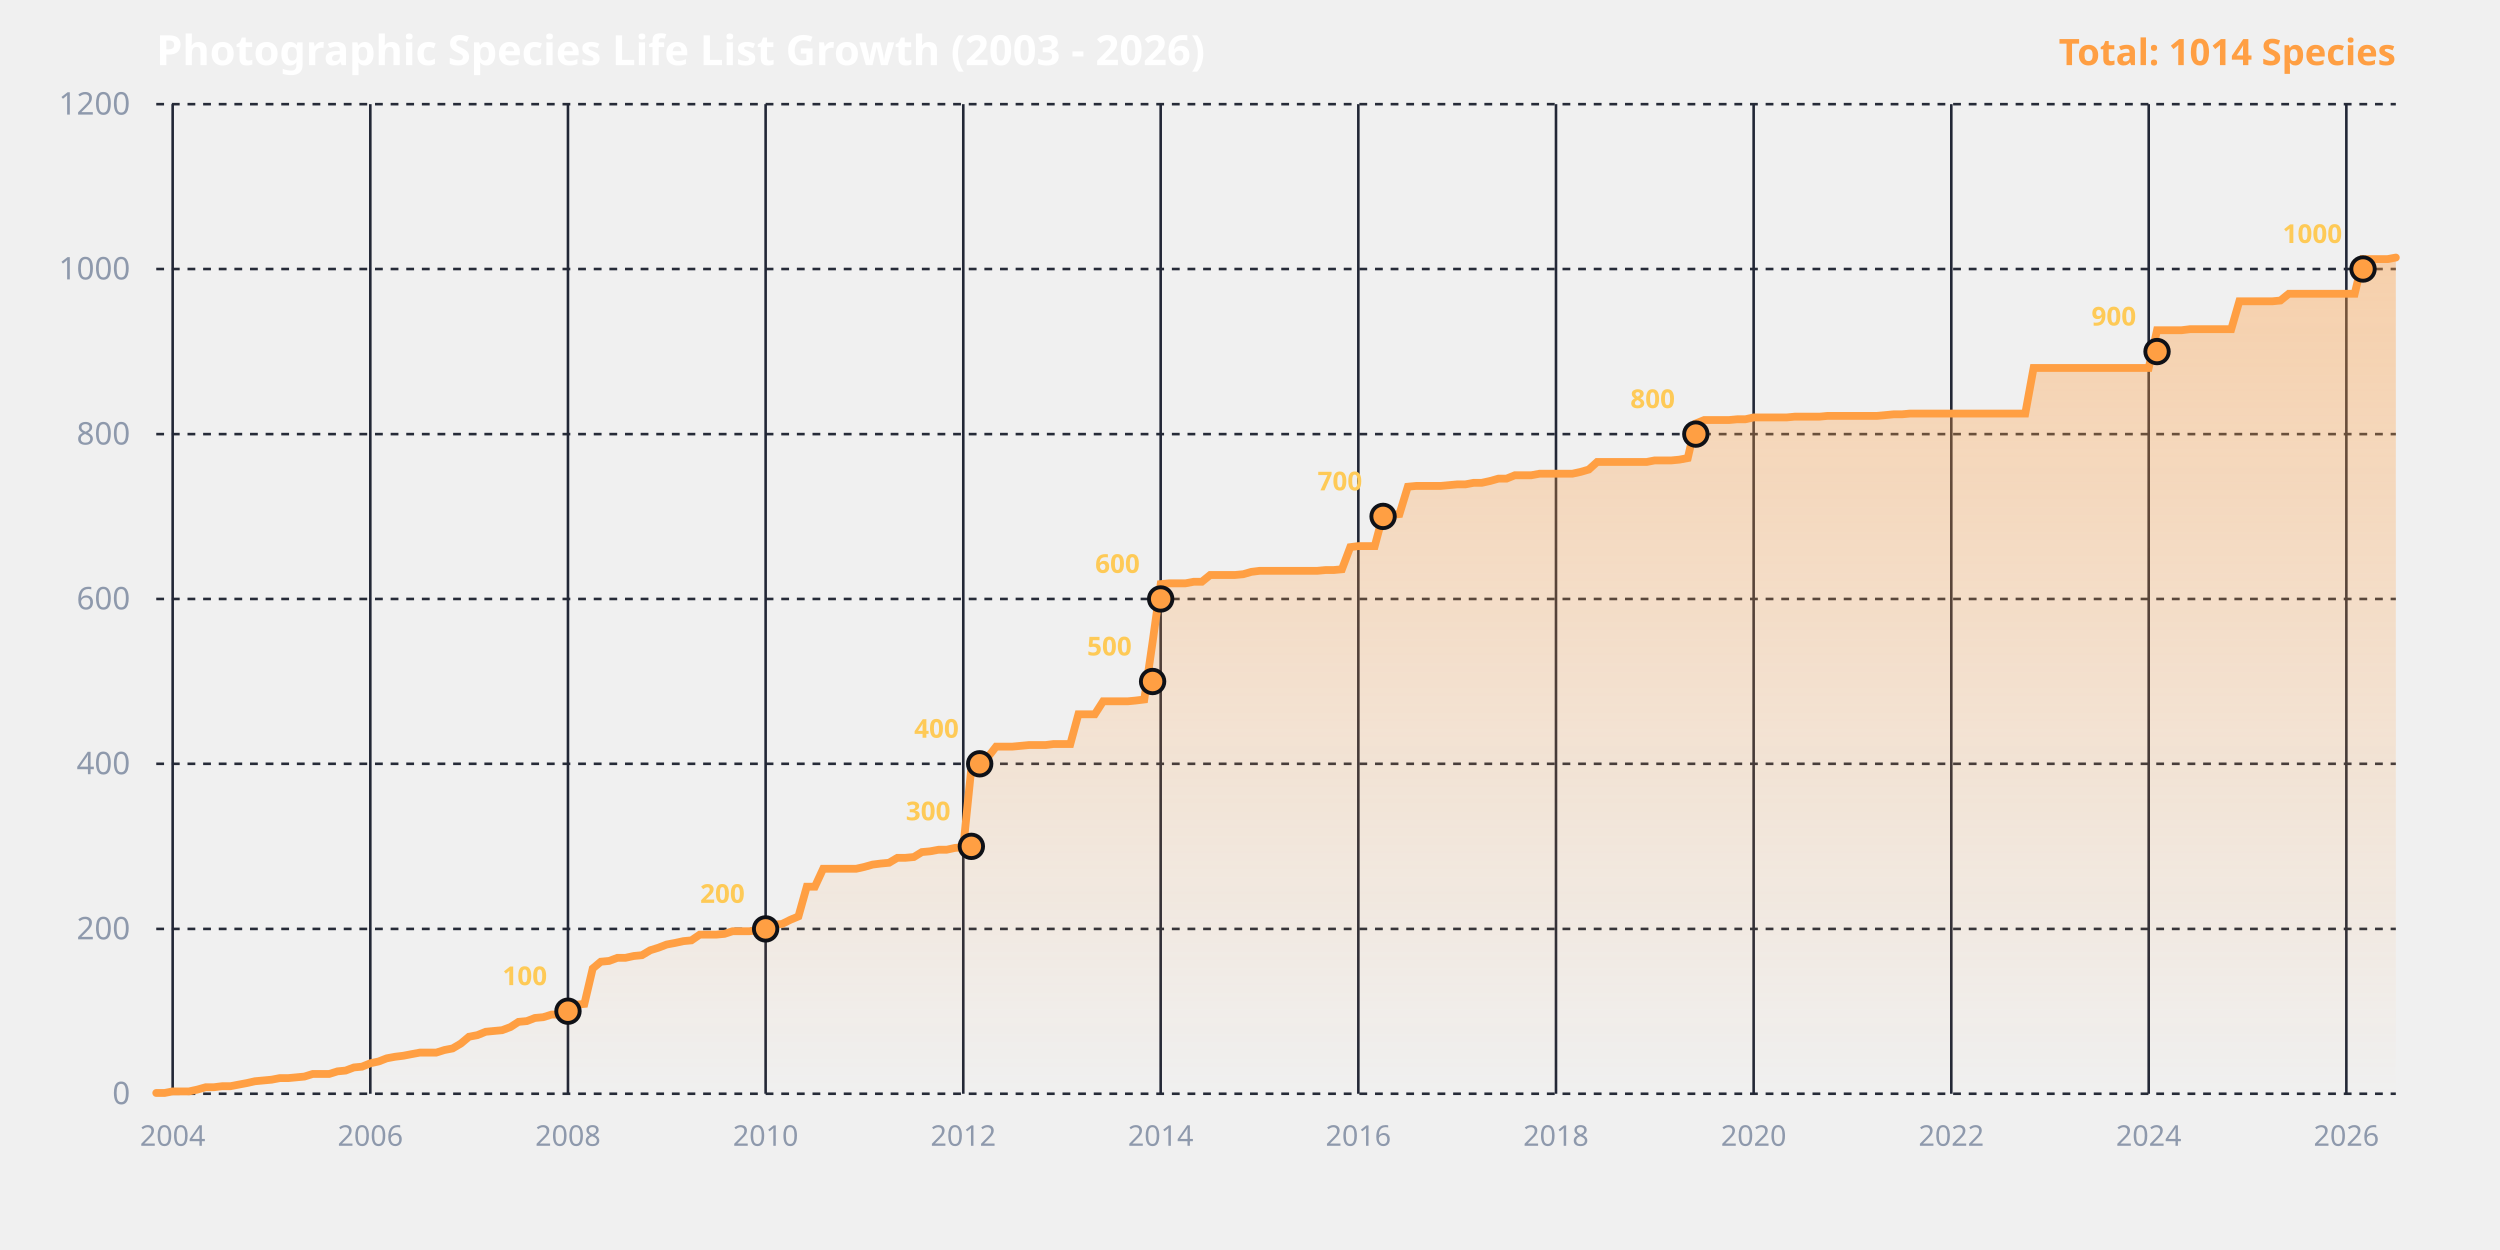
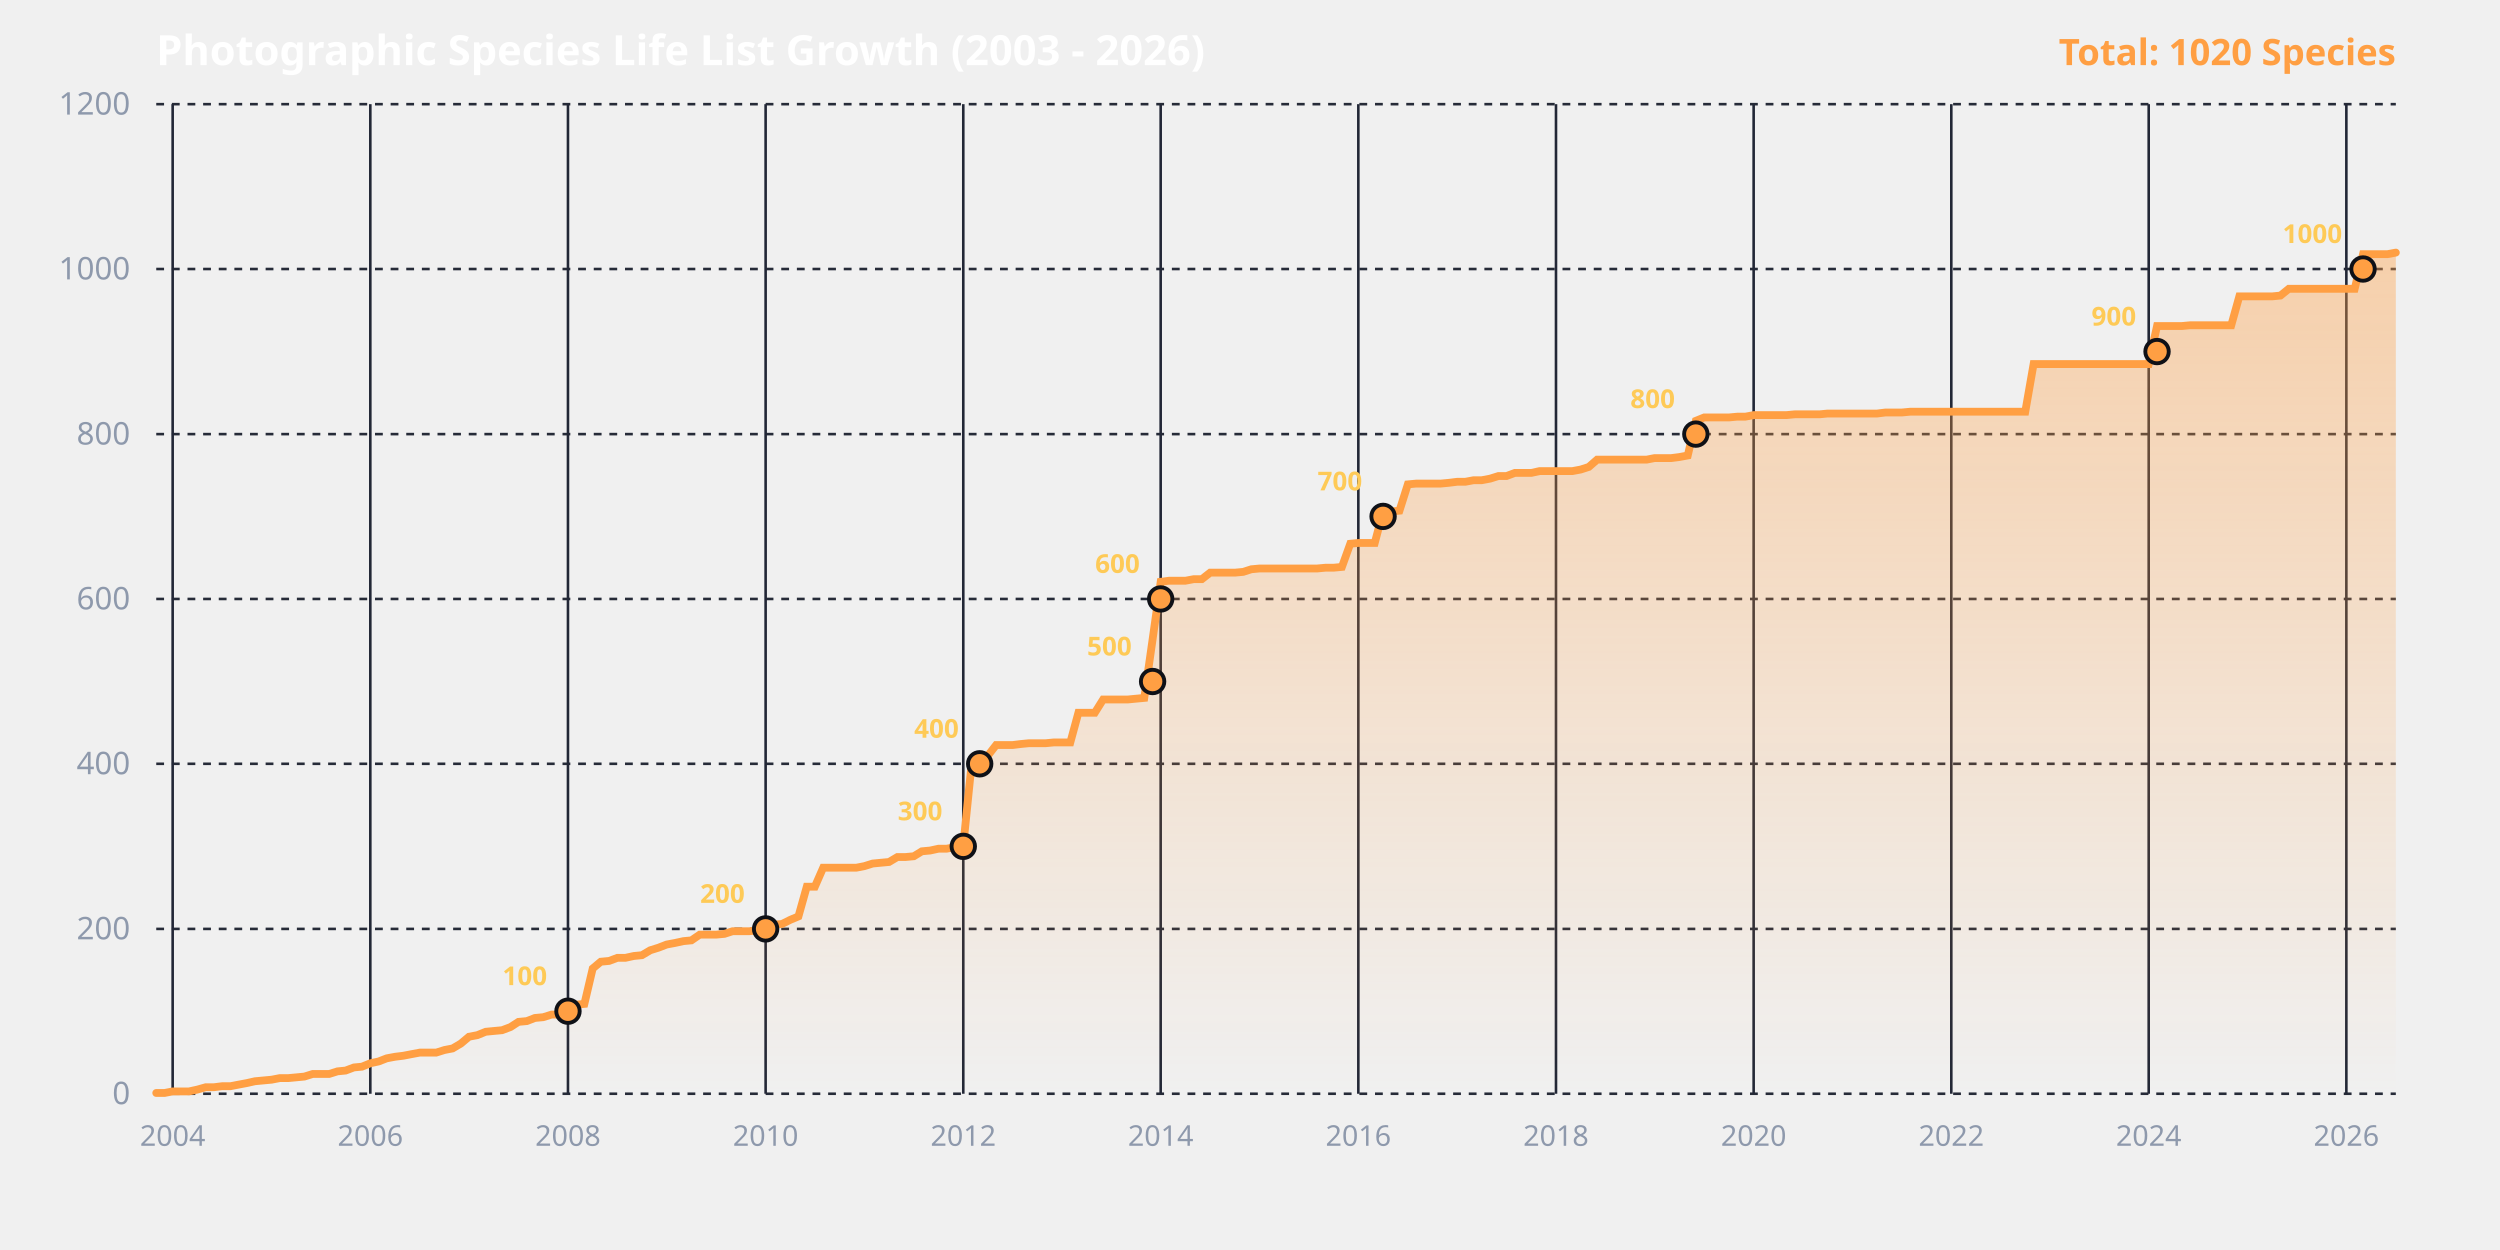
<svg xmlns="http://www.w3.org/2000/svg" viewBox="0 0 960 480" width="100%" height="100%" style="background-color: #0f1117; border-radius: 12px;">
  <defs>
    <linearGradient id="grad" x1="0%" y1="0%" x2="0%" y2="100%">
      <stop offset="0%" stop-color="#ff9f43" stop-opacity="0.4" />
      <stop offset="100%" stop-color="#ff9f43" stop-opacity="0.0" />
    </linearGradient>
  </defs>
  <text x="60" y="25" fill="#ffffff" font-size="16" font-weight="bold" font-family="sans-serif">Photographic Species Life List Growth (2003 - 2026)</text>
-   <text x="920" y="25" fill="#ff9f43" font-size="14" font-weight="bold" text-anchor="end" font-family="sans-serif">Total: 1014 Species</text>
+   <text x="920" y="25" fill="#ff9f43" font-size="14" font-weight="bold" text-anchor="end" font-family="sans-serif">Total: 1020 Species</text>
  <line x1="60" y1="420.0" x2="920" y2="420.0" stroke="#262b38" stroke-dasharray="3,3" />
  <text x="50" y="424.0" fill="#8e99ac" font-size="12" text-anchor="end" font-family="sans-serif">0</text>
  <line x1="60" y1="356.7" x2="920" y2="356.7" stroke="#262b38" stroke-dasharray="3,3" />
  <text x="50" y="360.7" fill="#8e99ac" font-size="12" text-anchor="end" font-family="sans-serif">200</text>
  <line x1="60" y1="293.3" x2="920" y2="293.3" stroke="#262b38" stroke-dasharray="3,3" />
  <text x="50" y="297.3" fill="#8e99ac" font-size="12" text-anchor="end" font-family="sans-serif">400</text>
  <line x1="60" y1="230.0" x2="920" y2="230.0" stroke="#262b38" stroke-dasharray="3,3" />
  <text x="50" y="234.0" fill="#8e99ac" font-size="12" text-anchor="end" font-family="sans-serif">600</text>
  <line x1="60" y1="166.7" x2="920" y2="166.7" stroke="#262b38" stroke-dasharray="3,3" />
  <text x="50" y="170.7" fill="#8e99ac" font-size="12" text-anchor="end" font-family="sans-serif">800</text>
  <line x1="60" y1="103.3" x2="920" y2="103.3" stroke="#262b38" stroke-dasharray="3,3" />
  <text x="50" y="107.3" fill="#8e99ac" font-size="12" text-anchor="end" font-family="sans-serif">1000</text>
  <line x1="60" y1="40.0" x2="920" y2="40.0" stroke="#262b38" stroke-dasharray="3,3" />
  <text x="50" y="44.0" fill="#8e99ac" font-size="12" text-anchor="end" font-family="sans-serif">1200</text>
  <line x1="66.3" y1="40" x2="66.3" y2="420" stroke="#222736" />
  <text x="66.3" y="440" fill="#8e99ac" font-size="11" text-anchor="middle" font-family="sans-serif">2004</text>
  <line x1="142.2" y1="40" x2="142.2" y2="420" stroke="#222736" />
  <text x="142.2" y="440" fill="#8e99ac" font-size="11" text-anchor="middle" font-family="sans-serif">2006</text>
  <line x1="218.1" y1="40" x2="218.1" y2="420" stroke="#222736" />
  <text x="218.1" y="440" fill="#8e99ac" font-size="11" text-anchor="middle" font-family="sans-serif">2008</text>
  <line x1="294.0" y1="40" x2="294.0" y2="420" stroke="#222736" />
  <text x="294.0" y="440" fill="#8e99ac" font-size="11" text-anchor="middle" font-family="sans-serif">2010</text>
  <line x1="369.9" y1="40" x2="369.9" y2="420" stroke="#222736" />
  <text x="369.9" y="440" fill="#8e99ac" font-size="11" text-anchor="middle" font-family="sans-serif">2012</text>
  <line x1="445.7" y1="40" x2="445.7" y2="420" stroke="#222736" />
  <text x="445.7" y="440" fill="#8e99ac" font-size="11" text-anchor="middle" font-family="sans-serif">2014</text>
  <line x1="521.6" y1="40" x2="521.6" y2="420" stroke="#222736" />
  <text x="521.6" y="440" fill="#8e99ac" font-size="11" text-anchor="middle" font-family="sans-serif">2016</text>
  <line x1="597.5" y1="40" x2="597.5" y2="420" stroke="#222736" />
  <text x="597.5" y="440" fill="#8e99ac" font-size="11" text-anchor="middle" font-family="sans-serif">2018</text>
  <line x1="673.4" y1="40" x2="673.4" y2="420" stroke="#222736" />
  <text x="673.4" y="440" fill="#8e99ac" font-size="11" text-anchor="middle" font-family="sans-serif">2020</text>
  <line x1="749.3" y1="40" x2="749.3" y2="420" stroke="#222736" />
  <text x="749.3" y="440" fill="#8e99ac" font-size="11" text-anchor="middle" font-family="sans-serif">2022</text>
  <line x1="825.1" y1="40" x2="825.1" y2="420" stroke="#222736" />
  <text x="825.1" y="440" fill="#8e99ac" font-size="11" text-anchor="middle" font-family="sans-serif">2024</text>
  <line x1="901.0" y1="40" x2="901.0" y2="420" stroke="#222736" />
  <text x="901.0" y="440" fill="#8e99ac" font-size="11" text-anchor="middle" font-family="sans-serif">2026</text>
-   <path d="M 60.0 419.7 L 63.2 419.7 L 66.3 419.1 L 69.5 419.1 L 72.6 419.1 L 75.8 418.4 L 79.0 417.5 L 82.1 417.5 L 85.3 417.1 L 88.5 417.1 L 91.6 416.5 L 94.8 415.9 L 97.9 415.2 L 101.1 414.9 L 104.3 414.6 L 107.4 414.0 L 110.6 414.0 L 113.8 413.7 L 116.9 413.4 L 120.1 412.4 L 123.2 412.4 L 126.4 412.4 L 129.6 411.4 L 132.7 411.1 L 135.9 409.9 L 139.0 409.6 L 142.2 408.3 L 145.4 407.6 L 148.5 406.4 L 151.7 405.8 L 154.9 405.4 L 158.0 404.8 L 161.2 404.2 L 164.3 404.2 L 167.5 404.2 L 170.7 403.2 L 173.8 402.6 L 177.0 400.7 L 180.1 398.1 L 183.3 397.5 L 186.5 396.2 L 189.6 395.9 L 192.8 395.6 L 196.0 394.4 L 199.1 392.4 L 202.3 392.1 L 205.4 390.9 L 208.6 390.6 L 211.8 389.6 L 214.9 389.6 L 218.1 386.4 L 221.2 385.8 L 224.4 385.5 L 227.6 371.9 L 230.7 369.3 L 233.9 369.0 L 237.1 367.8 L 240.2 367.8 L 243.4 367.1 L 246.5 366.8 L 249.7 364.9 L 252.9 363.9 L 256.0 362.7 L 259.2 362.1 L 262.4 361.4 L 265.5 361.1 L 268.7 358.9 L 271.8 358.9 L 275.0 358.9 L 278.2 358.6 L 281.3 357.6 L 284.5 357.6 L 287.6 357.6 L 290.8 357.3 L 294.0 355.1 L 297.1 355.1 L 300.3 354.8 L 303.5 353.2 L 306.6 351.9 L 309.8 340.5 L 312.9 340.5 L 316.1 333.6 L 319.3 333.6 L 322.4 333.6 L 325.6 333.6 L 328.8 333.6 L 331.9 332.9 L 335.1 332.0 L 338.2 331.6 L 341.4 331.3 L 344.6 329.4 L 347.7 329.4 L 350.9 329.1 L 354.0 327.2 L 357.2 326.9 L 360.4 326.3 L 363.5 326.3 L 366.7 325.6 L 369.9 325.3 L 373.0 294.9 L 376.2 291.1 L 379.3 290.8 L 382.5 286.7 L 385.7 286.7 L 388.8 286.7 L 392.0 286.4 L 395.1 286.1 L 398.3 286.1 L 401.5 286.1 L 404.6 285.7 L 407.8 285.7 L 411.0 285.7 L 414.1 274.3 L 417.3 274.3 L 420.4 274.3 L 423.6 269.3 L 426.8 269.3 L 429.9 269.3 L 433.1 269.3 L 436.2 269.0 L 439.4 268.6 L 442.6 246.5 L 445.7 224.3 L 448.9 224.0 L 452.1 224.0 L 455.2 224.0 L 458.4 223.4 L 461.5 223.4 L 464.7 220.8 L 467.9 220.8 L 471.0 220.8 L 474.2 220.8 L 477.4 220.5 L 480.5 219.6 L 483.7 219.2 L 486.8 219.2 L 490.0 219.2 L 493.2 219.2 L 496.3 219.2 L 499.5 219.2 L 502.6 219.2 L 505.8 219.2 L 509.0 218.9 L 512.1 218.9 L 515.3 218.6 L 518.5 210.1 L 521.6 209.7 L 524.8 209.7 L 527.9 209.7 L 531.1 197.7 L 534.3 197.7 L 537.4 197.4 L 540.6 186.9 L 543.8 186.6 L 546.9 186.6 L 550.1 186.6 L 553.2 186.6 L 556.4 186.3 L 559.6 186.0 L 562.7 186.0 L 565.9 185.4 L 569.0 185.4 L 572.2 184.7 L 575.4 183.8 L 578.5 183.8 L 581.7 182.5 L 584.9 182.5 L 588.0 182.5 L 591.2 181.9 L 594.3 181.9 L 597.5 181.9 L 600.7 181.9 L 603.8 181.9 L 607.0 181.2 L 610.1 180.3 L 613.3 177.4 L 616.5 177.4 L 619.6 177.4 L 622.8 177.4 L 626.0 177.4 L 629.1 177.4 L 632.3 177.4 L 635.4 176.8 L 638.6 176.8 L 641.8 176.8 L 644.9 176.5 L 648.1 175.9 L 651.2 162.6 L 654.4 161.3 L 657.6 161.3 L 660.7 161.3 L 663.9 161.3 L 667.1 161.0 L 670.2 161.0 L 673.4 160.3 L 676.5 160.3 L 679.7 160.3 L 682.9 160.3 L 686.0 160.3 L 689.2 160.0 L 692.4 160.0 L 695.5 160.0 L 698.7 160.0 L 701.8 159.7 L 705.0 159.7 L 708.2 159.7 L 711.3 159.7 L 714.5 159.7 L 717.6 159.7 L 720.8 159.7 L 724.0 159.4 L 727.1 159.1 L 730.3 159.1 L 733.5 158.8 L 736.6 158.8 L 739.8 158.8 L 742.9 158.8 L 746.1 158.8 L 749.3 158.8 L 752.4 158.8 L 755.6 158.8 L 758.8 158.8 L 761.9 158.8 L 765.1 158.8 L 768.2 158.8 L 771.4 158.8 L 774.6 158.8 L 777.7 158.8 L 780.9 141.3 L 784.0 141.3 L 787.2 141.3 L 790.4 141.3 L 793.5 141.3 L 796.7 141.3 L 799.9 141.3 L 803.0 141.3 L 806.2 141.3 L 809.3 141.3 L 812.5 141.3 L 815.7 141.3 L 818.8 141.3 L 822.0 141.3 L 825.1 141.3 L 828.3 126.8 L 831.5 126.8 L 834.6 126.8 L 837.8 126.8 L 841.0 126.4 L 844.1 126.4 L 847.3 126.4 L 850.4 126.4 L 853.6 126.4 L 856.8 126.4 L 859.9 115.7 L 863.1 115.7 L 866.2 115.7 L 869.4 115.7 L 872.6 115.7 L 875.7 115.4 L 878.9 112.8 L 882.1 112.8 L 885.2 112.8 L 888.4 112.8 L 891.5 112.8 L 894.7 112.8 L 897.9 112.8 L 901.0 112.8 L 904.2 112.8 L 907.4 99.5 L 910.5 99.5 L 913.7 99.5 L 916.8 99.5 L 920.0 98.9 L 920.0 420 L 60.0 420 Z" fill="url(#grad)" />
-   <path d="M 60.0 419.7 L 63.2 419.7 L 66.3 419.1 L 69.5 419.1 L 72.6 419.1 L 75.8 418.4 L 79.0 417.5 L 82.1 417.5 L 85.3 417.1 L 88.5 417.1 L 91.6 416.5 L 94.8 415.9 L 97.9 415.2 L 101.1 414.9 L 104.3 414.6 L 107.4 414.0 L 110.6 414.0 L 113.8 413.7 L 116.9 413.4 L 120.1 412.4 L 123.2 412.4 L 126.4 412.4 L 129.6 411.4 L 132.7 411.1 L 135.9 409.9 L 139.0 409.6 L 142.2 408.3 L 145.4 407.6 L 148.5 406.4 L 151.7 405.8 L 154.9 405.4 L 158.0 404.8 L 161.2 404.2 L 164.3 404.2 L 167.5 404.2 L 170.7 403.2 L 173.8 402.6 L 177.0 400.7 L 180.1 398.1 L 183.3 397.5 L 186.5 396.2 L 189.6 395.9 L 192.8 395.6 L 196.0 394.4 L 199.1 392.4 L 202.3 392.1 L 205.4 390.9 L 208.6 390.6 L 211.8 389.6 L 214.9 389.6 L 218.1 386.4 L 221.2 385.8 L 224.4 385.5 L 227.6 371.9 L 230.7 369.3 L 233.9 369.0 L 237.1 367.8 L 240.2 367.8 L 243.4 367.1 L 246.5 366.8 L 249.7 364.9 L 252.9 363.9 L 256.0 362.7 L 259.2 362.1 L 262.4 361.4 L 265.5 361.1 L 268.7 358.9 L 271.8 358.9 L 275.0 358.9 L 278.2 358.6 L 281.3 357.6 L 284.5 357.6 L 287.6 357.6 L 290.8 357.3 L 294.0 355.1 L 297.1 355.1 L 300.3 354.8 L 303.5 353.2 L 306.6 351.9 L 309.8 340.5 L 312.9 340.5 L 316.1 333.6 L 319.3 333.6 L 322.4 333.6 L 325.6 333.6 L 328.8 333.6 L 331.9 332.9 L 335.1 332.0 L 338.2 331.6 L 341.4 331.3 L 344.6 329.4 L 347.7 329.4 L 350.9 329.1 L 354.0 327.2 L 357.2 326.9 L 360.4 326.3 L 363.5 326.3 L 366.7 325.6 L 369.9 325.3 L 373.0 294.9 L 376.2 291.1 L 379.3 290.8 L 382.5 286.7 L 385.7 286.7 L 388.8 286.7 L 392.0 286.4 L 395.1 286.1 L 398.3 286.1 L 401.5 286.1 L 404.6 285.7 L 407.8 285.7 L 411.0 285.7 L 414.1 274.3 L 417.3 274.3 L 420.4 274.3 L 423.6 269.3 L 426.8 269.3 L 429.9 269.3 L 433.1 269.3 L 436.2 269.0 L 439.4 268.6 L 442.6 246.5 L 445.7 224.3 L 448.9 224.0 L 452.1 224.0 L 455.2 224.0 L 458.4 223.4 L 461.5 223.4 L 464.7 220.8 L 467.9 220.8 L 471.0 220.8 L 474.2 220.8 L 477.4 220.5 L 480.5 219.6 L 483.7 219.2 L 486.8 219.2 L 490.0 219.2 L 493.2 219.2 L 496.3 219.2 L 499.5 219.2 L 502.6 219.2 L 505.8 219.2 L 509.0 218.9 L 512.1 218.9 L 515.3 218.6 L 518.5 210.1 L 521.6 209.7 L 524.8 209.7 L 527.9 209.7 L 531.1 197.7 L 534.3 197.7 L 537.4 197.4 L 540.6 186.9 L 543.8 186.6 L 546.9 186.6 L 550.1 186.6 L 553.2 186.6 L 556.4 186.3 L 559.6 186.0 L 562.7 186.0 L 565.9 185.4 L 569.0 185.4 L 572.2 184.7 L 575.4 183.8 L 578.5 183.8 L 581.7 182.5 L 584.9 182.5 L 588.0 182.5 L 591.2 181.9 L 594.3 181.9 L 597.5 181.9 L 600.7 181.9 L 603.8 181.9 L 607.0 181.2 L 610.1 180.3 L 613.3 177.4 L 616.5 177.4 L 619.6 177.4 L 622.8 177.4 L 626.0 177.4 L 629.1 177.4 L 632.3 177.4 L 635.4 176.8 L 638.6 176.8 L 641.8 176.8 L 644.9 176.5 L 648.1 175.9 L 651.2 162.6 L 654.4 161.3 L 657.6 161.3 L 660.7 161.3 L 663.9 161.3 L 667.1 161.0 L 670.2 161.0 L 673.4 160.3 L 676.5 160.3 L 679.7 160.3 L 682.9 160.3 L 686.0 160.3 L 689.2 160.0 L 692.4 160.0 L 695.5 160.0 L 698.7 160.0 L 701.8 159.7 L 705.0 159.7 L 708.2 159.7 L 711.3 159.7 L 714.5 159.7 L 717.6 159.7 L 720.8 159.7 L 724.0 159.4 L 727.1 159.1 L 730.3 159.1 L 733.5 158.8 L 736.6 158.8 L 739.8 158.8 L 742.9 158.8 L 746.1 158.8 L 749.3 158.8 L 752.4 158.8 L 755.6 158.8 L 758.8 158.8 L 761.9 158.8 L 765.1 158.8 L 768.2 158.8 L 771.4 158.8 L 774.6 158.8 L 777.7 158.8 L 780.9 141.3 L 784.0 141.3 L 787.2 141.3 L 790.4 141.3 L 793.5 141.3 L 796.7 141.3 L 799.9 141.3 L 803.0 141.3 L 806.2 141.3 L 809.3 141.3 L 812.5 141.3 L 815.7 141.3 L 818.8 141.3 L 822.0 141.3 L 825.1 141.3 L 828.3 126.8 L 831.5 126.8 L 834.6 126.8 L 837.8 126.8 L 841.0 126.4 L 844.1 126.4 L 847.3 126.4 L 850.4 126.4 L 853.6 126.4 L 856.8 126.4 L 859.9 115.7 L 863.1 115.7 L 866.2 115.7 L 869.4 115.7 L 872.6 115.7 L 875.7 115.4 L 878.9 112.8 L 882.1 112.8 L 885.2 112.8 L 888.4 112.8 L 891.5 112.8 L 894.7 112.8 L 897.9 112.8 L 901.0 112.8 L 904.2 112.8 L 907.4 99.5 L 910.5 99.5 L 913.7 99.5 L 916.8 99.5 L 920.0 98.9" fill="none" stroke="#ff9f43" stroke-width="3" stroke-linecap="round" />
+   <path d="M 60.0 419.7 L 63.2 419.7 L 66.3 419.1 L 69.5 419.1 L 72.6 419.1 L 75.8 418.4 L 79.0 417.5 L 82.1 417.5 L 85.3 417.1 L 88.5 417.1 L 91.6 416.5 L 94.8 415.9 L 97.9 415.2 L 101.1 414.9 L 104.3 414.6 L 107.4 414.0 L 110.6 414.0 L 113.8 413.7 L 116.9 413.4 L 120.1 412.4 L 123.2 412.4 L 126.4 412.4 L 129.6 411.4 L 132.7 411.1 L 135.9 409.9 L 139.0 409.6 L 142.2 408.3 L 145.4 407.6 L 148.5 406.4 L 151.7 405.8 L 154.9 405.4 L 158.0 404.8 L 161.2 404.2 L 164.3 404.2 L 167.5 404.2 L 170.7 403.2 L 173.8 402.6 L 177.0 400.7 L 180.1 398.1 L 183.3 397.5 L 186.5 396.2 L 189.6 395.9 L 192.8 395.6 L 196.0 394.4 L 199.1 392.4 L 202.3 392.1 L 205.4 390.9 L 208.6 390.6 L 211.8 389.6 L 214.9 389.6 L 218.1 386.4 L 221.2 385.8 L 224.4 385.5 L 227.6 371.9 L 230.7 369.3 L 233.9 369.0 L 237.1 367.8 L 240.2 367.8 L 243.4 367.1 L 246.5 366.8 L 249.7 364.9 L 252.9 363.9 L 256.0 362.7 L 259.2 362.1 L 262.4 361.4 L 265.5 361.1 L 268.7 358.9 L 271.8 358.9 L 275.0 358.9 L 278.2 358.6 L 281.3 357.6 L 284.5 357.6 L 287.6 357.6 L 290.8 357.3 L 294.0 355.1 L 297.1 355.1 L 300.3 354.8 L 303.5 353.2 L 306.6 351.9 L 309.8 340.5 L 312.9 340.5 L 316.1 333.2 L 319.3 333.2 L 322.4 333.2 L 325.6 333.2 L 328.8 333.2 L 331.9 332.6 L 335.1 331.6 L 338.2 331.3 L 341.4 331.0 L 344.6 329.1 L 347.7 329.1 L 350.9 328.8 L 354.0 326.9 L 357.2 326.6 L 360.4 325.9 L 363.5 325.9 L 366.7 325.3 L 369.9 324.7 L 373.0 294.3 L 376.2 290.5 L 379.3 290.2 L 382.5 286.1 L 385.7 286.1 L 388.8 286.1 L 392.0 285.7 L 395.1 285.4 L 398.3 285.4 L 401.5 285.4 L 404.6 285.1 L 407.8 285.1 L 411.0 285.1 L 414.1 273.7 L 417.3 273.7 L 420.4 273.7 L 423.6 268.6 L 426.8 268.6 L 429.9 268.6 L 433.1 268.6 L 436.2 268.3 L 439.4 268.0 L 442.6 245.5 L 445.7 223.4 L 448.9 223.0 L 452.1 223.0 L 455.2 223.0 L 458.4 222.4 L 461.5 222.4 L 464.7 219.9 L 467.9 219.9 L 471.0 219.9 L 474.2 219.9 L 477.4 219.6 L 480.5 218.6 L 483.7 218.3 L 486.8 218.3 L 490.0 218.3 L 493.2 218.3 L 496.3 218.3 L 499.5 218.3 L 502.6 218.3 L 505.8 218.3 L 509.0 218.0 L 512.1 218.0 L 515.3 217.7 L 518.5 208.8 L 521.6 208.5 L 524.8 208.5 L 527.9 208.5 L 531.1 196.4 L 534.3 196.4 L 537.4 196.1 L 540.6 186.0 L 543.8 185.7 L 546.9 185.7 L 550.1 185.7 L 553.2 185.7 L 556.4 185.4 L 559.6 185.0 L 562.7 185.0 L 565.9 184.4 L 569.0 184.4 L 572.2 183.8 L 575.4 182.8 L 578.5 182.8 L 581.7 181.6 L 584.9 181.6 L 588.0 181.6 L 591.2 180.9 L 594.3 180.9 L 597.5 180.9 L 600.7 180.9 L 603.8 180.9 L 607.0 180.3 L 610.1 179.3 L 613.3 176.5 L 616.5 176.5 L 619.6 176.5 L 622.8 176.5 L 626.0 176.5 L 629.1 176.5 L 632.3 176.5 L 635.4 175.9 L 638.6 175.9 L 641.8 175.9 L 644.9 175.5 L 648.1 174.9 L 651.2 161.6 L 654.4 160.3 L 657.6 160.3 L 660.7 160.3 L 663.9 160.3 L 667.1 160.0 L 670.2 160.0 L 673.4 159.4 L 676.5 159.4 L 679.7 159.4 L 682.9 159.4 L 686.0 159.4 L 689.2 159.1 L 692.4 159.1 L 695.5 159.1 L 698.7 159.1 L 701.8 158.8 L 705.0 158.8 L 708.2 158.8 L 711.3 158.8 L 714.5 158.8 L 717.6 158.8 L 720.8 158.8 L 724.0 158.4 L 727.1 158.4 L 730.3 158.4 L 733.5 158.1 L 736.6 158.1 L 739.8 158.1 L 742.9 158.1 L 746.1 158.1 L 749.3 158.1 L 752.4 158.1 L 755.6 158.1 L 758.8 158.1 L 761.9 158.1 L 765.1 158.1 L 768.2 158.1 L 771.4 158.1 L 774.6 158.1 L 777.7 158.1 L 780.9 139.8 L 784.0 139.8 L 787.2 139.8 L 790.4 139.8 L 793.5 139.8 L 796.7 139.8 L 799.9 139.8 L 803.0 139.8 L 806.2 139.8 L 809.3 139.8 L 812.5 139.8 L 815.7 139.8 L 818.8 139.8 L 822.0 139.8 L 825.1 139.8 L 828.3 125.2 L 831.5 125.2 L 834.6 125.2 L 837.8 125.2 L 841.0 124.9 L 844.1 124.9 L 847.3 124.9 L 850.4 124.9 L 853.6 124.9 L 856.8 124.9 L 859.9 113.8 L 863.1 113.8 L 866.2 113.8 L 869.4 113.8 L 872.6 113.8 L 875.7 113.5 L 878.9 110.9 L 882.1 110.9 L 885.2 110.9 L 888.4 110.9 L 891.5 110.9 L 894.7 110.9 L 897.9 110.9 L 901.0 110.9 L 904.2 110.9 L 907.4 97.6 L 910.5 97.6 L 913.7 97.6 L 916.8 97.6 L 920.0 97.0 L 920.0 420 L 60.0 420 Z" fill="url(#grad)" />
+   <path d="M 60.0 419.7 L 63.2 419.7 L 66.3 419.1 L 69.5 419.1 L 72.6 419.1 L 75.8 418.4 L 79.0 417.5 L 82.1 417.5 L 85.3 417.1 L 88.5 417.1 L 91.6 416.5 L 94.8 415.9 L 97.9 415.2 L 101.1 414.9 L 104.3 414.6 L 107.4 414.0 L 110.6 414.0 L 113.8 413.7 L 116.9 413.4 L 120.1 412.4 L 123.2 412.4 L 126.4 412.4 L 129.6 411.4 L 132.7 411.1 L 135.9 409.9 L 139.0 409.6 L 142.2 408.3 L 145.4 407.6 L 148.5 406.4 L 151.7 405.8 L 154.9 405.4 L 158.0 404.8 L 161.2 404.2 L 164.3 404.2 L 167.5 404.2 L 170.7 403.2 L 173.8 402.6 L 177.0 400.7 L 180.1 398.1 L 183.3 397.5 L 186.5 396.2 L 189.6 395.9 L 192.8 395.6 L 196.0 394.4 L 199.1 392.4 L 202.3 392.1 L 205.4 390.9 L 208.6 390.6 L 211.8 389.6 L 214.9 389.6 L 218.1 386.4 L 221.2 385.8 L 224.4 385.5 L 227.6 371.9 L 230.7 369.3 L 233.9 369.0 L 237.1 367.8 L 240.2 367.8 L 243.4 367.1 L 246.5 366.8 L 249.7 364.9 L 252.9 363.9 L 256.0 362.7 L 259.2 362.1 L 262.4 361.4 L 265.5 361.1 L 268.7 358.9 L 271.8 358.9 L 275.0 358.9 L 278.2 358.6 L 281.3 357.6 L 284.5 357.6 L 287.6 357.6 L 290.8 357.3 L 294.0 355.1 L 297.1 355.1 L 300.3 354.8 L 303.5 353.2 L 306.6 351.9 L 309.8 340.5 L 312.9 340.5 L 316.1 333.2 L 319.3 333.2 L 322.4 333.2 L 325.6 333.2 L 328.8 333.2 L 331.9 332.6 L 335.1 331.6 L 338.2 331.3 L 341.4 331.0 L 344.6 329.1 L 347.7 329.1 L 350.9 328.8 L 354.0 326.9 L 357.2 326.6 L 360.4 325.9 L 363.5 325.9 L 366.7 325.3 L 369.9 324.7 L 373.0 294.3 L 376.2 290.5 L 379.3 290.2 L 382.5 286.1 L 385.7 286.1 L 388.8 286.1 L 392.0 285.7 L 395.1 285.4 L 398.3 285.4 L 401.5 285.4 L 404.6 285.1 L 407.8 285.1 L 411.0 285.1 L 414.1 273.7 L 417.3 273.7 L 420.4 273.7 L 423.6 268.6 L 426.8 268.6 L 429.9 268.6 L 433.1 268.6 L 436.2 268.3 L 439.4 268.0 L 442.6 245.5 L 445.7 223.4 L 448.9 223.0 L 452.1 223.0 L 455.2 223.0 L 458.4 222.4 L 461.5 222.4 L 464.7 219.9 L 467.9 219.9 L 471.0 219.9 L 474.2 219.9 L 477.4 219.6 L 480.5 218.6 L 483.7 218.3 L 486.8 218.3 L 490.0 218.3 L 493.2 218.3 L 496.3 218.3 L 499.5 218.3 L 502.6 218.3 L 505.8 218.3 L 509.0 218.0 L 512.1 218.0 L 515.3 217.7 L 518.5 208.8 L 521.6 208.5 L 524.8 208.5 L 527.9 208.5 L 531.1 196.4 L 534.3 196.4 L 537.4 196.1 L 540.6 186.0 L 543.8 185.7 L 546.9 185.7 L 550.1 185.7 L 553.2 185.7 L 556.4 185.4 L 559.6 185.0 L 562.7 185.0 L 565.9 184.4 L 569.0 184.4 L 572.2 183.8 L 575.4 182.8 L 578.5 182.8 L 581.7 181.6 L 584.9 181.6 L 588.0 181.6 L 591.2 180.9 L 594.3 180.9 L 597.5 180.9 L 600.7 180.9 L 603.8 180.9 L 607.0 180.3 L 610.1 179.3 L 613.3 176.5 L 616.5 176.5 L 619.6 176.5 L 622.8 176.5 L 626.0 176.5 L 629.1 176.5 L 632.3 176.5 L 635.4 175.9 L 638.6 175.9 L 641.8 175.9 L 644.9 175.5 L 648.1 174.9 L 651.2 161.6 L 654.4 160.3 L 657.6 160.3 L 660.7 160.3 L 663.9 160.3 L 667.1 160.0 L 670.2 160.0 L 673.4 159.4 L 676.5 159.4 L 679.7 159.4 L 682.9 159.4 L 686.0 159.4 L 689.2 159.1 L 692.4 159.1 L 695.5 159.1 L 698.7 159.1 L 701.8 158.8 L 705.0 158.8 L 708.2 158.8 L 711.3 158.8 L 714.5 158.8 L 717.6 158.8 L 720.8 158.8 L 724.0 158.4 L 727.1 158.4 L 730.3 158.4 L 733.5 158.1 L 736.6 158.1 L 739.8 158.1 L 742.9 158.1 L 746.1 158.1 L 749.3 158.1 L 752.4 158.1 L 755.6 158.1 L 758.8 158.1 L 761.9 158.1 L 765.1 158.1 L 768.2 158.1 L 771.4 158.1 L 774.6 158.1 L 777.7 158.1 L 780.9 139.8 L 784.0 139.8 L 787.2 139.8 L 790.4 139.8 L 793.5 139.8 L 796.7 139.8 L 799.9 139.8 L 803.0 139.8 L 806.2 139.8 L 809.3 139.8 L 812.5 139.8 L 815.7 139.8 L 818.8 139.8 L 822.0 139.8 L 825.1 139.8 L 828.3 125.2 L 831.5 125.2 L 834.6 125.2 L 837.8 125.2 L 841.0 124.9 L 844.1 124.9 L 847.3 124.9 L 850.4 124.9 L 853.6 124.9 L 856.8 124.9 L 859.9 113.8 L 863.1 113.8 L 866.2 113.8 L 869.4 113.8 L 872.6 113.8 L 875.7 113.5 L 878.9 110.9 L 882.1 110.9 L 885.2 110.9 L 888.4 110.9 L 891.5 110.9 L 894.7 110.9 L 897.9 110.9 L 901.0 110.9 L 904.2 110.9 L 907.4 97.6 L 910.5 97.6 L 913.7 97.6 L 916.8 97.6 L 920.0 97.0" fill="none" stroke="#ff9f43" stroke-width="3" stroke-linecap="round" />
  <circle cx="218.1" cy="388.3" r="4.5" fill="#ff9f43" stroke="#0f1117" stroke-width="1.5" />
  <text x="210.1" y="378.3" fill="#feca57" font-size="10" font-weight="bold" font-family="sans-serif" text-anchor="end">100</text>
  <circle cx="294.0" cy="356.7" r="4.5" fill="#ff9f43" stroke="#0f1117" stroke-width="1.5" />
  <text x="286.0" y="346.7" fill="#feca57" font-size="10" font-weight="bold" font-family="sans-serif" text-anchor="end">200</text>
-   <circle cx="373.0" cy="325.0" r="4.5" fill="#ff9f43" stroke="#0f1117" stroke-width="1.5" />
-   <text x="365.0" y="315.0" fill="#feca57" font-size="10" font-weight="bold" font-family="sans-serif" text-anchor="end">300</text>
+   <circle cx="369.9" cy="325.0" r="4.5" fill="#ff9f43" stroke="#0f1117" stroke-width="1.5" />
+   <text x="361.9" y="315.0" fill="#feca57" font-size="10" font-weight="bold" font-family="sans-serif" text-anchor="end">300</text>
  <circle cx="376.2" cy="293.3" r="4.5" fill="#ff9f43" stroke="#0f1117" stroke-width="1.5" />
  <text x="368.2" y="283.3" fill="#feca57" font-size="10" font-weight="bold" font-family="sans-serif" text-anchor="end">400</text>
  <circle cx="442.6" cy="261.7" r="4.5" fill="#ff9f43" stroke="#0f1117" stroke-width="1.5" />
  <text x="434.6" y="251.7" fill="#feca57" font-size="10" font-weight="bold" font-family="sans-serif" text-anchor="end">500</text>
  <circle cx="445.7" cy="230.0" r="4.5" fill="#ff9f43" stroke="#0f1117" stroke-width="1.5" />
  <text x="437.7" y="220.0" fill="#feca57" font-size="10" font-weight="bold" font-family="sans-serif" text-anchor="end">600</text>
  <circle cx="531.1" cy="198.3" r="4.5" fill="#ff9f43" stroke="#0f1117" stroke-width="1.5" />
  <text x="523.1" y="188.3" fill="#feca57" font-size="10" font-weight="bold" font-family="sans-serif" text-anchor="end">700</text>
  <circle cx="651.2" cy="166.7" r="4.5" fill="#ff9f43" stroke="#0f1117" stroke-width="1.5" />
  <text x="643.2" y="156.7" fill="#feca57" font-size="10" font-weight="bold" font-family="sans-serif" text-anchor="end">800</text>
  <circle cx="828.3" cy="135.0" r="4.5" fill="#ff9f43" stroke="#0f1117" stroke-width="1.5" />
  <text x="820.3" y="125.0" fill="#feca57" font-size="10" font-weight="bold" font-family="sans-serif" text-anchor="end">900</text>
  <circle cx="907.4" cy="103.3" r="4.5" fill="#ff9f43" stroke="#0f1117" stroke-width="1.5" />
  <text x="899.4" y="93.3" fill="#feca57" font-size="10" font-weight="bold" font-family="sans-serif" text-anchor="end">1000</text>
</svg>
